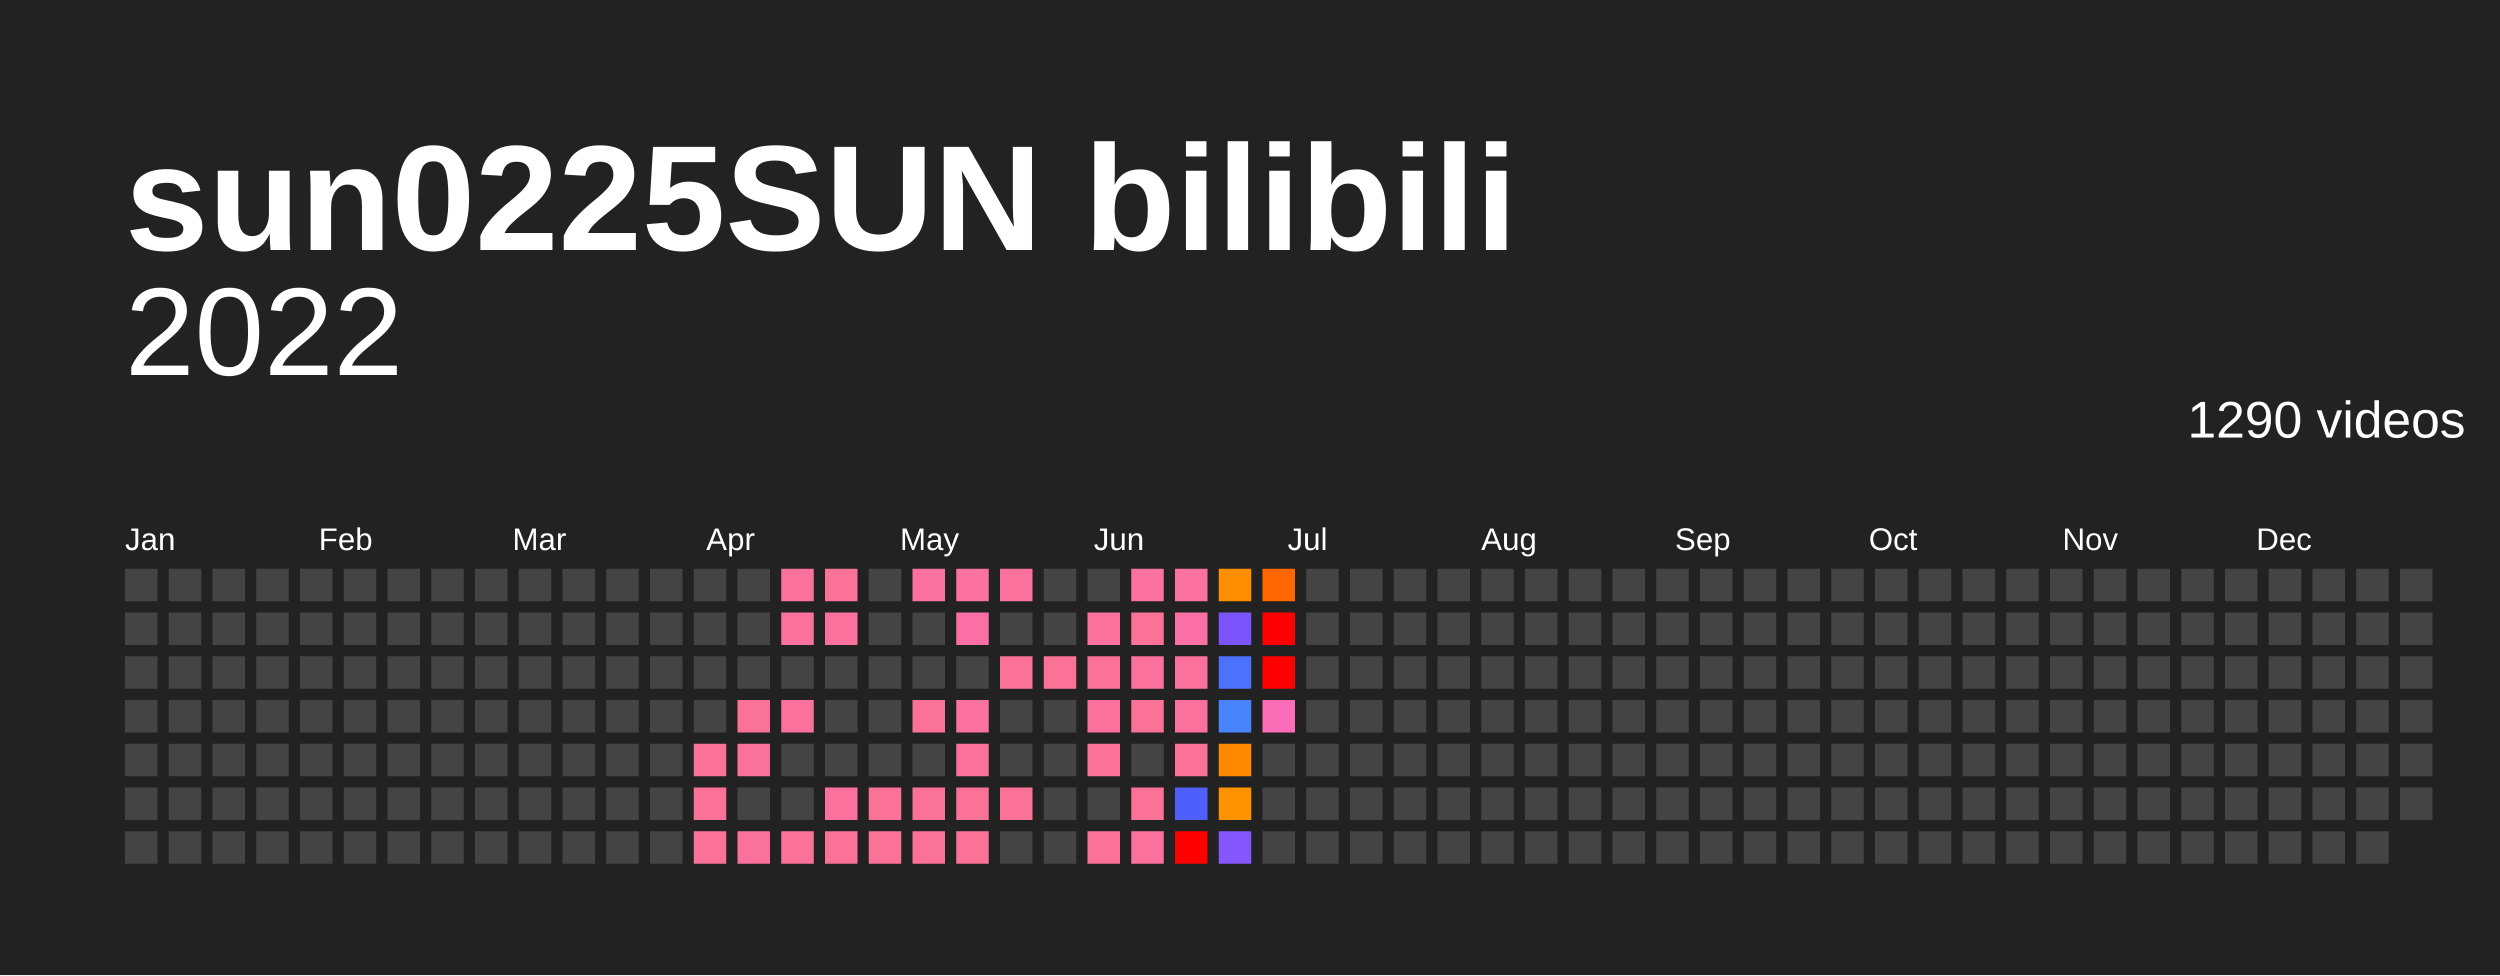
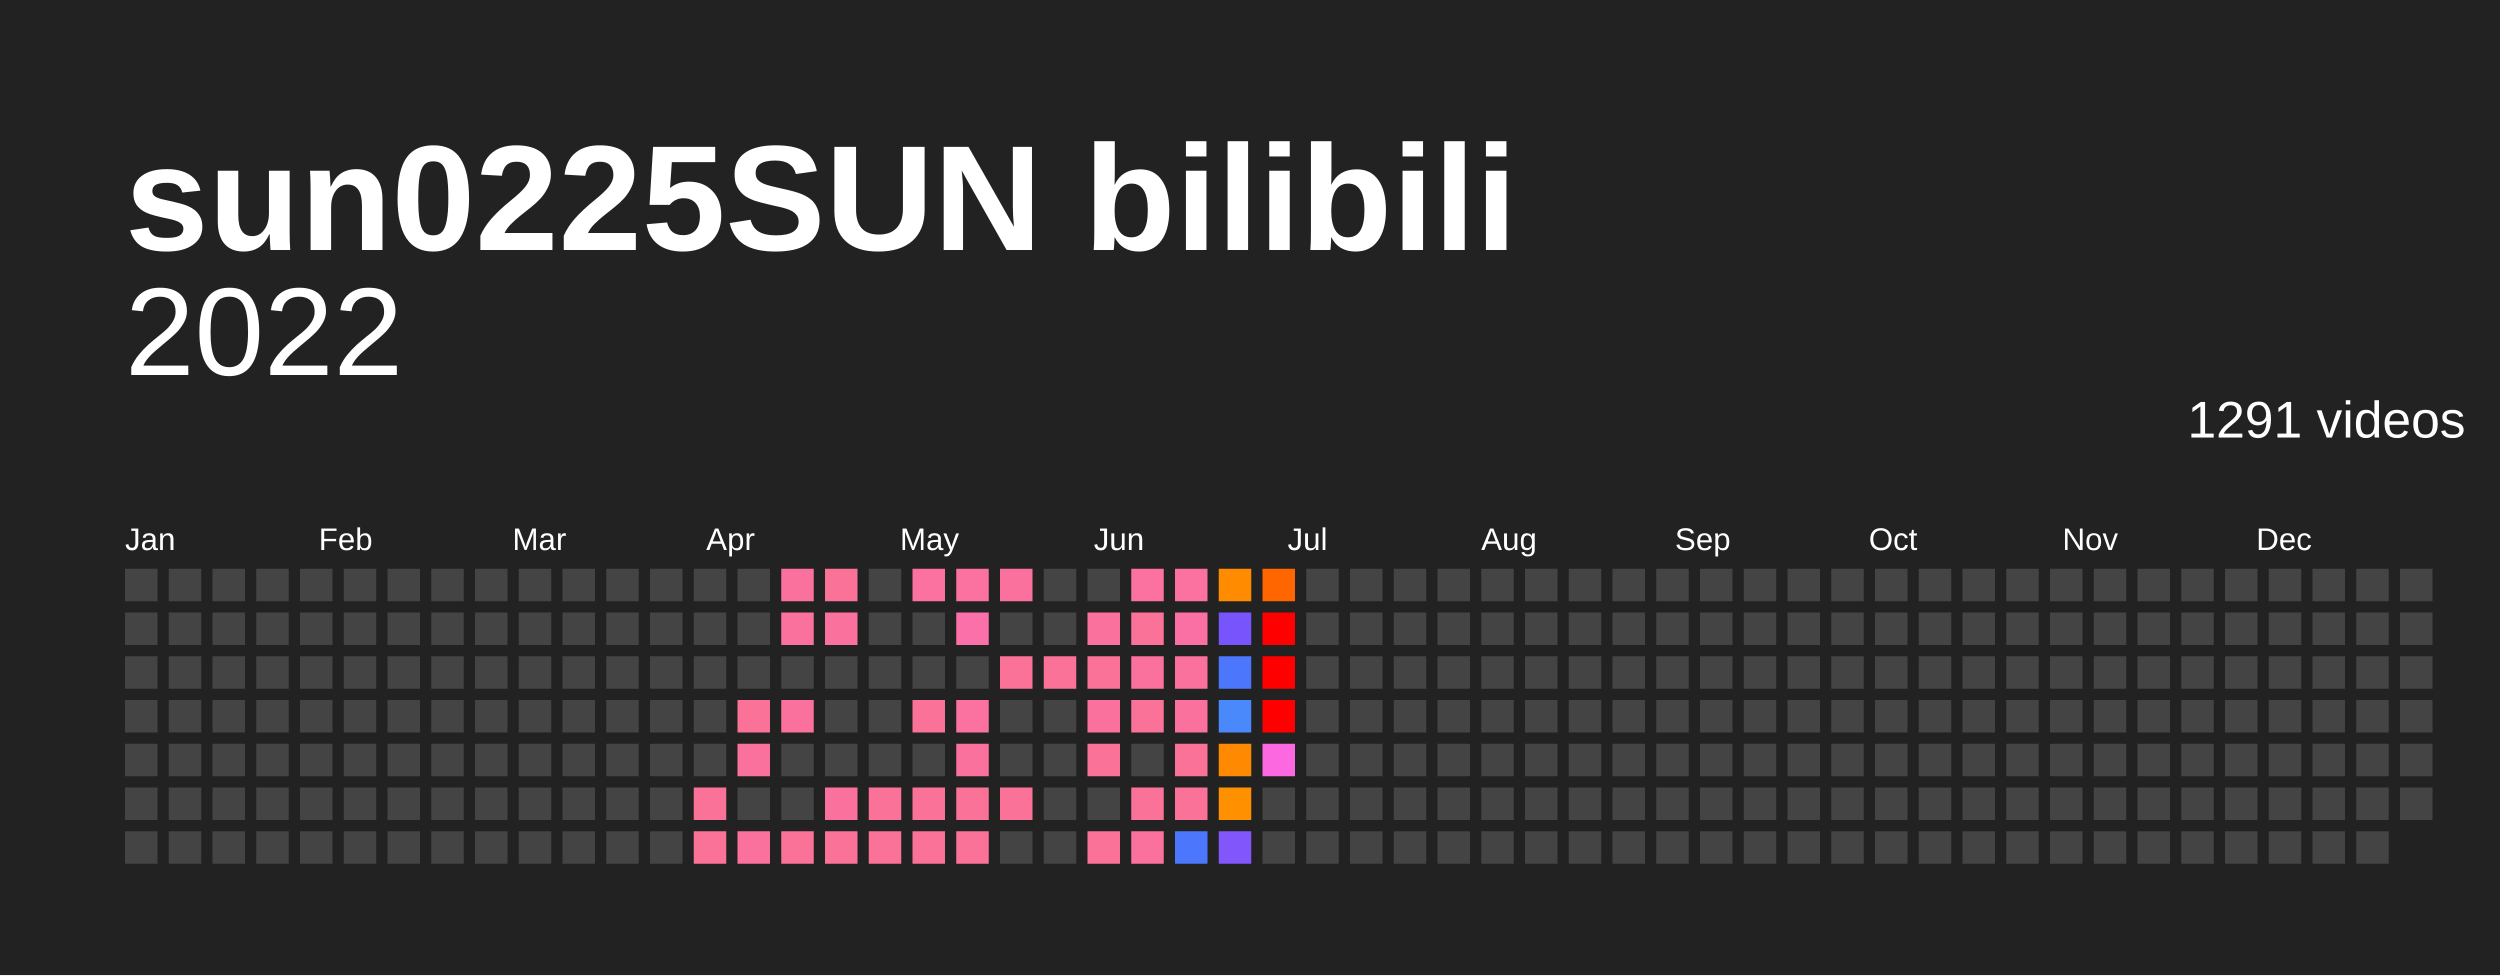
<svg xmlns="http://www.w3.org/2000/svg" baseProfile="full" height="78mm" version="1.1" viewBox="0,0,200,78" width="200mm">
  <defs />
  <rect fill="#222222" height="78" width="200" x="0" y="0" />
  <text fill="#FFFFFF" style="font-size:12px; font-family:Arial; font-weight:bold;" x="10" y="20">sun0225SUN bilibili</text>
  <text alignment-baseline="hanging" fill="#FFFFFF" style="font-size:10.0px; font-family:Arial;" x="10" y="30">2022</text>
-   <text alignment-baseline="hanging" fill="#FFFFFF" style="font-size:4.125px; font-family:Arial;" x="175" y="35">1290 videos</text>
+   <text alignment-baseline="hanging" fill="#FFFFFF" style="font-size:4.125px; font-family:Arial;" x="175" y="35">1291 videos</text>
  <text fill="#FFFFFF" style="font-size:2.5px; font-family:Arial" x="10.0" y="44">Jan</text>
  <text fill="#FFFFFF" style="font-size:2.5px; font-family:Arial" x="25.5" y="44">Feb</text>
  <text fill="#FFFFFF" style="font-size:2.5px; font-family:Arial" x="41.0" y="44">Mar</text>
  <text fill="#FFFFFF" style="font-size:2.5px; font-family:Arial" x="56.5" y="44">Apr</text>
  <text fill="#FFFFFF" style="font-size:2.5px; font-family:Arial" x="72.0" y="44">May</text>
  <text fill="#FFFFFF" style="font-size:2.5px; font-family:Arial" x="87.5" y="44">Jun</text>
  <text fill="#FFFFFF" style="font-size:2.5px; font-family:Arial" x="103.0" y="44">Jul</text>
  <text fill="#FFFFFF" style="font-size:2.5px; font-family:Arial" x="118.5" y="44">Aug</text>
  <text fill="#FFFFFF" style="font-size:2.5px; font-family:Arial" x="134.0" y="44">Sep</text>
  <text fill="#FFFFFF" style="font-size:2.5px; font-family:Arial" x="149.5" y="44">Oct</text>
  <text fill="#FFFFFF" style="font-size:2.5px; font-family:Arial" x="165.0" y="44">Nov</text>
  <text fill="#FFFFFF" style="font-size:2.5px; font-family:Arial" x="180.5" y="44">Dec</text>
  <rect fill="#444444" height="2.6" width="2.6" x="10.0" y="45.5" />
  <rect fill="#444444" height="2.6" width="2.6" x="10.0" y="49.0" />
  <rect fill="#444444" height="2.6" width="2.6" x="10.0" y="52.5" />
  <rect fill="#444444" height="2.6" width="2.6" x="10.0" y="56.0" />
  <rect fill="#444444" height="2.6" width="2.6" x="10.0" y="59.5" />
  <rect fill="#444444" height="2.6" width="2.6" x="10.0" y="63.0" />
  <rect fill="#444444" height="2.6" width="2.6" x="10.0" y="66.5" />
  <rect fill="#444444" height="2.6" width="2.6" x="13.5" y="45.5" />
  <rect fill="#444444" height="2.6" width="2.6" x="13.5" y="49.0" />
  <rect fill="#444444" height="2.6" width="2.6" x="13.5" y="52.5" />
  <rect fill="#444444" height="2.6" width="2.6" x="13.5" y="56.0" />
  <rect fill="#444444" height="2.6" width="2.6" x="13.5" y="59.5" />
  <rect fill="#444444" height="2.6" width="2.6" x="13.5" y="63.0" />
  <rect fill="#444444" height="2.6" width="2.6" x="13.5" y="66.5" />
  <rect fill="#444444" height="2.6" width="2.6" x="17.0" y="45.5" />
  <rect fill="#444444" height="2.6" width="2.6" x="17.0" y="49.0" />
  <rect fill="#444444" height="2.6" width="2.6" x="17.0" y="52.5" />
  <rect fill="#444444" height="2.6" width="2.6" x="17.0" y="56.0" />
  <rect fill="#444444" height="2.6" width="2.6" x="17.0" y="59.5" />
  <rect fill="#444444" height="2.6" width="2.6" x="17.0" y="63.0" />
  <rect fill="#444444" height="2.6" width="2.6" x="17.0" y="66.5" />
  <rect fill="#444444" height="2.6" width="2.6" x="20.5" y="45.5" />
  <rect fill="#444444" height="2.6" width="2.6" x="20.5" y="49.0" />
  <rect fill="#444444" height="2.6" width="2.6" x="20.5" y="52.5" />
  <rect fill="#444444" height="2.6" width="2.6" x="20.5" y="56.0" />
  <rect fill="#444444" height="2.6" width="2.6" x="20.5" y="59.5" />
  <rect fill="#444444" height="2.6" width="2.6" x="20.5" y="63.0" />
  <rect fill="#444444" height="2.6" width="2.6" x="20.5" y="66.5" />
  <rect fill="#444444" height="2.6" width="2.6" x="24.0" y="45.5" />
  <rect fill="#444444" height="2.6" width="2.6" x="24.0" y="49.0" />
  <rect fill="#444444" height="2.6" width="2.6" x="24.0" y="52.5" />
  <rect fill="#444444" height="2.6" width="2.6" x="24.0" y="56.0" />
  <rect fill="#444444" height="2.6" width="2.6" x="24.0" y="59.5" />
  <rect fill="#444444" height="2.6" width="2.6" x="24.0" y="63.0" />
  <rect fill="#444444" height="2.6" width="2.6" x="24.0" y="66.5" />
  <rect fill="#444444" height="2.6" width="2.6" x="27.5" y="45.5" />
  <rect fill="#444444" height="2.6" width="2.6" x="27.5" y="49.0" />
  <rect fill="#444444" height="2.6" width="2.6" x="27.5" y="52.5" />
  <rect fill="#444444" height="2.6" width="2.6" x="27.5" y="56.0" />
  <rect fill="#444444" height="2.6" width="2.6" x="27.5" y="59.5" />
  <rect fill="#444444" height="2.6" width="2.6" x="27.5" y="63.0" />
  <rect fill="#444444" height="2.6" width="2.6" x="27.5" y="66.5" />
  <rect fill="#444444" height="2.6" width="2.6" x="31.0" y="45.5" />
  <rect fill="#444444" height="2.6" width="2.6" x="31.0" y="49.0" />
  <rect fill="#444444" height="2.6" width="2.6" x="31.0" y="52.5" />
  <rect fill="#444444" height="2.6" width="2.6" x="31.0" y="56.0" />
  <rect fill="#444444" height="2.6" width="2.6" x="31.0" y="59.5" />
  <rect fill="#444444" height="2.6" width="2.6" x="31.0" y="63.0" />
  <rect fill="#444444" height="2.6" width="2.6" x="31.0" y="66.5" />
  <rect fill="#444444" height="2.6" width="2.6" x="34.5" y="45.5" />
  <rect fill="#444444" height="2.6" width="2.6" x="34.5" y="49.0" />
  <rect fill="#444444" height="2.6" width="2.6" x="34.5" y="52.5" />
  <rect fill="#444444" height="2.6" width="2.6" x="34.5" y="56.0" />
  <rect fill="#444444" height="2.6" width="2.6" x="34.5" y="59.5" />
  <rect fill="#444444" height="2.6" width="2.6" x="34.5" y="63.0" />
  <rect fill="#444444" height="2.6" width="2.6" x="34.5" y="66.5" />
  <rect fill="#444444" height="2.6" width="2.6" x="38.0" y="45.5" />
  <rect fill="#444444" height="2.6" width="2.6" x="38.0" y="49.0" />
  <rect fill="#444444" height="2.6" width="2.6" x="38.0" y="52.5" />
  <rect fill="#444444" height="2.6" width="2.6" x="38.0" y="56.0" />
  <rect fill="#444444" height="2.6" width="2.6" x="38.0" y="59.5" />
  <rect fill="#444444" height="2.6" width="2.6" x="38.0" y="63.0" />
  <rect fill="#444444" height="2.6" width="2.6" x="38.0" y="66.5" />
  <rect fill="#444444" height="2.6" width="2.6" x="41.5" y="45.5" />
  <rect fill="#444444" height="2.6" width="2.6" x="41.5" y="49.0" />
  <rect fill="#444444" height="2.6" width="2.6" x="41.5" y="52.5" />
  <rect fill="#444444" height="2.6" width="2.6" x="41.5" y="56.0" />
  <rect fill="#444444" height="2.6" width="2.6" x="41.5" y="59.5" />
  <rect fill="#444444" height="2.6" width="2.6" x="41.5" y="63.0" />
  <rect fill="#444444" height="2.6" width="2.6" x="41.5" y="66.5" />
  <rect fill="#444444" height="2.6" width="2.6" x="45.0" y="45.5" />
  <rect fill="#444444" height="2.6" width="2.6" x="45.0" y="49.0" />
  <rect fill="#444444" height="2.6" width="2.6" x="45.0" y="52.5" />
  <rect fill="#444444" height="2.6" width="2.6" x="45.0" y="56.0" />
  <rect fill="#444444" height="2.6" width="2.6" x="45.0" y="59.5" />
  <rect fill="#444444" height="2.6" width="2.6" x="45.0" y="63.0" />
  <rect fill="#444444" height="2.6" width="2.6" x="45.0" y="66.5" />
  <rect fill="#444444" height="2.6" width="2.6" x="48.5" y="45.5" />
  <rect fill="#444444" height="2.6" width="2.6" x="48.5" y="49.0" />
  <rect fill="#444444" height="2.6" width="2.6" x="48.5" y="52.5" />
  <rect fill="#444444" height="2.6" width="2.6" x="48.5" y="56.0" />
  <rect fill="#444444" height="2.6" width="2.6" x="48.5" y="59.5" />
  <rect fill="#444444" height="2.6" width="2.6" x="48.5" y="63.0" />
  <rect fill="#444444" height="2.6" width="2.6" x="48.5" y="66.5" />
  <rect fill="#444444" height="2.6" width="2.6" x="52.0" y="45.5" />
  <rect fill="#444444" height="2.6" width="2.6" x="52.0" y="49.0" />
  <rect fill="#444444" height="2.6" width="2.6" x="52.0" y="52.5" />
  <rect fill="#444444" height="2.6" width="2.6" x="52.0" y="56.0" />
  <rect fill="#444444" height="2.6" width="2.6" x="52.0" y="59.5" />
  <rect fill="#444444" height="2.6" width="2.6" x="52.0" y="63.0" />
  <rect fill="#444444" height="2.6" width="2.6" x="52.0" y="66.5" />
  <rect fill="#444444" height="2.6" width="2.6" x="55.5" y="45.5" />
  <rect fill="#444444" height="2.6" width="2.6" x="55.5" y="49.0" />
  <rect fill="#444444" height="2.6" width="2.6" x="55.5" y="52.5" />
  <rect fill="#444444" height="2.6" width="2.6" x="55.5" y="56.0" />
-   <rect fill="#fb7299" height="2.6" width="2.6" x="55.5" y="59.5" />
+   <rect fill="#444444" height="2.6" width="2.6" x="55.5" y="59.5" />
  <rect fill="#fb7299" height="2.6" width="2.6" x="55.5" y="63.0" />
  <rect fill="#fb7299" height="2.6" width="2.6" x="55.5" y="66.5" />
  <rect fill="#444444" height="2.6" width="2.6" x="59.0" y="45.5" />
  <rect fill="#444444" height="2.6" width="2.6" x="59.0" y="49.0" />
  <rect fill="#444444" height="2.6" width="2.6" x="59.0" y="52.5" />
  <rect fill="#fb7299" height="2.6" width="2.6" x="59.0" y="56.0" />
  <rect fill="#fb719d" height="2.6" width="2.6" x="59.0" y="59.5" />
  <rect fill="#444444" height="2.6" width="2.6" x="59.0" y="63.0" />
  <rect fill="#fb719d" height="2.6" width="2.6" x="59.0" y="66.5" />
  <rect fill="#fb719d" height="2.6" width="2.6" x="62.5" y="45.5" />
  <rect fill="#fb719d" height="2.6" width="2.6" x="62.5" y="49.0" />
  <rect fill="#444444" height="2.6" width="2.6" x="62.5" y="52.5" />
  <rect fill="#fb719d" height="2.6" width="2.6" x="62.5" y="56.0" />
  <rect fill="#444444" height="2.6" width="2.6" x="62.5" y="59.5" />
  <rect fill="#444444" height="2.6" width="2.6" x="62.5" y="63.0" />
  <rect fill="#fb7299" height="2.6" width="2.6" x="62.5" y="66.5" />
  <rect fill="#fb7299" height="2.6" width="2.6" x="66.0" y="45.5" />
  <rect fill="#fb719d" height="2.6" width="2.6" x="66.0" y="49.0" />
  <rect fill="#444444" height="2.6" width="2.6" x="66.0" y="52.5" />
  <rect fill="#444444" height="2.6" width="2.6" x="66.0" y="56.0" />
  <rect fill="#444444" height="2.6" width="2.6" x="66.0" y="59.5" />
  <rect fill="#fb719d" height="2.6" width="2.6" x="66.0" y="63.0" />
  <rect fill="#fb7299" height="2.6" width="2.6" x="66.0" y="66.5" />
  <rect fill="#444444" height="2.6" width="2.6" x="69.5" y="45.5" />
  <rect fill="#444444" height="2.6" width="2.6" x="69.5" y="49.0" />
  <rect fill="#444444" height="2.6" width="2.6" x="69.5" y="52.5" />
  <rect fill="#444444" height="2.6" width="2.6" x="69.5" y="56.0" />
  <rect fill="#444444" height="2.6" width="2.6" x="69.5" y="59.5" />
  <rect fill="#fb7299" height="2.6" width="2.6" x="69.5" y="63.0" />
  <rect fill="#fb7299" height="2.6" width="2.6" x="69.5" y="66.5" />
  <rect fill="#fb71a0" height="2.6" width="2.6" x="73.0" y="45.5" />
  <rect fill="#444444" height="2.6" width="2.6" x="73.0" y="49.0" />
  <rect fill="#444444" height="2.6" width="2.6" x="73.0" y="52.5" />
  <rect fill="#fb7299" height="2.6" width="2.6" x="73.0" y="56.0" />
  <rect fill="#444444" height="2.6" width="2.6" x="73.0" y="59.5" />
  <rect fill="#fb7299" height="2.6" width="2.6" x="73.0" y="63.0" />
  <rect fill="#fb7299" height="2.6" width="2.6" x="73.0" y="66.5" />
  <rect fill="#fb71a0" height="2.6" width="2.6" x="76.5" y="45.5" />
-   <rect fill="#fb70a4" height="2.6" width="2.6" x="76.5" y="49.0" />
+   <rect fill="#fb70a8" height="2.6" width="2.6" x="76.5" y="49.0" />
  <rect fill="#444444" height="2.6" width="2.6" x="76.5" y="52.5" />
  <rect fill="#fb71a0" height="2.6" width="2.6" x="76.5" y="56.0" />
  <rect fill="#fb719d" height="2.6" width="2.6" x="76.5" y="59.5" />
  <rect fill="#fb7299" height="2.6" width="2.6" x="76.5" y="63.0" />
  <rect fill="#fb7299" height="2.6" width="2.6" x="76.5" y="66.5" />
  <rect fill="#fb719d" height="2.6" width="2.6" x="80.0" y="45.5" />
  <rect fill="#444444" height="2.6" width="2.6" x="80.0" y="49.0" />
  <rect fill="#fb7299" height="2.6" width="2.6" x="80.0" y="52.5" />
  <rect fill="#444444" height="2.6" width="2.6" x="80.0" y="56.0" />
  <rect fill="#444444" height="2.6" width="2.6" x="80.0" y="59.5" />
  <rect fill="#fb7299" height="2.6" width="2.6" x="80.0" y="63.0" />
  <rect fill="#444444" height="2.6" width="2.6" x="80.0" y="66.5" />
  <rect fill="#444444" height="2.6" width="2.6" x="83.5" y="45.5" />
  <rect fill="#444444" height="2.6" width="2.6" x="83.5" y="49.0" />
  <rect fill="#fb7299" height="2.6" width="2.6" x="83.5" y="52.5" />
  <rect fill="#444444" height="2.6" width="2.6" x="83.5" y="56.0" />
  <rect fill="#444444" height="2.6" width="2.6" x="83.5" y="59.5" />
  <rect fill="#444444" height="2.6" width="2.6" x="83.5" y="63.0" />
  <rect fill="#444444" height="2.6" width="2.6" x="83.5" y="66.5" />
  <rect fill="#444444" height="2.6" width="2.6" x="87.0" y="45.5" />
  <rect fill="#fb719d" height="2.6" width="2.6" x="87.0" y="49.0" />
  <rect fill="#fb7299" height="2.6" width="2.6" x="87.0" y="52.5" />
  <rect fill="#fb719d" height="2.6" width="2.6" x="87.0" y="56.0" />
  <rect fill="#fb7299" height="2.6" width="2.6" x="87.0" y="59.5" />
  <rect fill="#444444" height="2.6" width="2.6" x="87.0" y="63.0" />
  <rect fill="#fb7299" height="2.6" width="2.6" x="87.0" y="66.5" />
  <rect fill="#fb71a0" height="2.6" width="2.6" x="90.5" y="45.5" />
  <rect fill="#fb7299" height="2.6" width="2.6" x="90.5" y="49.0" />
  <rect fill="#fb719d" height="2.6" width="2.6" x="90.5" y="52.5" />
  <rect fill="#fb7299" height="2.6" width="2.6" x="90.5" y="56.0" />
  <rect fill="#444444" height="2.6" width="2.6" x="90.5" y="59.5" />
  <rect fill="#fb7299" height="2.6" width="2.6" x="90.5" y="63.0" />
  <rect fill="#fb719d" height="2.6" width="2.6" x="90.5" y="66.5" />
  <rect fill="#fb71a0" height="2.6" width="2.6" x="94.0" y="45.5" />
  <rect fill="#fb70a4" height="2.6" width="2.6" x="94.0" y="49.0" />
  <rect fill="#fb719d" height="2.6" width="2.6" x="94.0" y="52.5" />
  <rect fill="#fb719d" height="2.6" width="2.6" x="94.0" y="56.0" />
  <rect fill="#fb7299" height="2.6" width="2.6" x="94.0" y="59.5" />
-   <rect fill="#4f5ffc" height="2.6" width="2.6" x="94.0" y="63.0" />
-   <rect fill="red" height="2.6" width="2.6" x="94.0" y="66.5" />
-   <rect fill="#ff8e00" height="2.6" width="2.6" x="97.5" y="45.5" />
-   <rect fill="#7b55fb" height="2.6" width="2.6" x="97.5" y="49.0" />
-   <rect fill="#4c71fc" height="2.6" width="2.6" x="97.5" y="52.5" />
-   <rect fill="#4a84fc" height="2.6" width="2.6" x="97.5" y="56.0" />
-   <rect fill="#ff8a00" height="2.6" width="2.6" x="97.5" y="59.5" />
-   <rect fill="#ff9200" height="2.6" width="2.6" x="97.5" y="63.0" />
-   <rect fill="#8556fb" height="2.6" width="2.6" x="97.5" y="66.5" />
-   <rect fill="#ff6800" height="2.6" width="2.6" x="101.0" y="45.5" />
+   <rect fill="#fb7299" height="2.6" width="2.6" x="94.0" y="63.0" />
+   <rect fill="#4c76fc" height="2.6" width="2.6" x="94.0" y="66.5" />
+   <rect fill="#ff8c00" height="2.6" width="2.6" x="97.5" y="45.5" />
+   <rect fill="#7754fb" height="2.6" width="2.6" x="97.5" y="49.0" />
+   <rect fill="#4c76fc" height="2.6" width="2.6" x="97.5" y="52.5" />
+   <rect fill="#4989fc" height="2.6" width="2.6" x="97.5" y="56.0" />
+   <rect fill="#ff8900" height="2.6" width="2.6" x="97.5" y="59.5" />
+   <rect fill="#ff9000" height="2.6" width="2.6" x="97.5" y="63.0" />
+   <rect fill="#8156fb" height="2.6" width="2.6" x="97.5" y="66.5" />
+   <rect fill="#ff6600" height="2.6" width="2.6" x="101.0" y="45.5" />
  <rect fill="red" height="2.6" width="2.6" x="101.0" y="49.0" />
  <rect fill="red" height="2.6" width="2.6" x="101.0" y="52.5" />
-   <rect fill="#fb6db7" height="2.6" width="2.6" x="101.0" y="56.0" />
-   <rect fill="#444444" height="2.6" width="2.6" x="101.0" y="59.5" />
+   <rect fill="red" height="2.6" width="2.6" x="101.0" y="56.0" />
+   <rect fill="#fb68e0" height="2.6" width="2.6" x="101.0" y="59.5" />
  <rect fill="#444444" height="2.6" width="2.6" x="101.0" y="63.0" />
  <rect fill="#444444" height="2.6" width="2.6" x="101.0" y="66.5" />
  <rect fill="#444444" height="2.6" width="2.6" x="104.5" y="45.5" />
  <rect fill="#444444" height="2.6" width="2.6" x="104.5" y="49.0" />
  <rect fill="#444444" height="2.6" width="2.6" x="104.5" y="52.5" />
  <rect fill="#444444" height="2.6" width="2.6" x="104.5" y="56.0" />
  <rect fill="#444444" height="2.6" width="2.6" x="104.5" y="59.5" />
  <rect fill="#444444" height="2.6" width="2.6" x="104.5" y="63.0" />
  <rect fill="#444444" height="2.6" width="2.6" x="104.5" y="66.5" />
  <rect fill="#444444" height="2.6" width="2.6" x="108.0" y="45.5" />
  <rect fill="#444444" height="2.6" width="2.6" x="108.0" y="49.0" />
  <rect fill="#444444" height="2.6" width="2.6" x="108.0" y="52.5" />
  <rect fill="#444444" height="2.6" width="2.6" x="108.0" y="56.0" />
  <rect fill="#444444" height="2.6" width="2.6" x="108.0" y="59.5" />
  <rect fill="#444444" height="2.6" width="2.6" x="108.0" y="63.0" />
  <rect fill="#444444" height="2.6" width="2.6" x="108.0" y="66.5" />
  <rect fill="#444444" height="2.6" width="2.6" x="111.5" y="45.5" />
  <rect fill="#444444" height="2.6" width="2.6" x="111.5" y="49.0" />
  <rect fill="#444444" height="2.6" width="2.6" x="111.5" y="52.5" />
  <rect fill="#444444" height="2.6" width="2.6" x="111.5" y="56.0" />
  <rect fill="#444444" height="2.6" width="2.6" x="111.5" y="59.5" />
  <rect fill="#444444" height="2.6" width="2.6" x="111.5" y="63.0" />
  <rect fill="#444444" height="2.6" width="2.6" x="111.5" y="66.5" />
  <rect fill="#444444" height="2.6" width="2.6" x="115.0" y="45.5" />
  <rect fill="#444444" height="2.6" width="2.6" x="115.0" y="49.0" />
  <rect fill="#444444" height="2.6" width="2.6" x="115.0" y="52.5" />
  <rect fill="#444444" height="2.6" width="2.6" x="115.0" y="56.0" />
  <rect fill="#444444" height="2.6" width="2.6" x="115.0" y="59.5" />
  <rect fill="#444444" height="2.6" width="2.6" x="115.0" y="63.0" />
  <rect fill="#444444" height="2.6" width="2.6" x="115.0" y="66.5" />
  <rect fill="#444444" height="2.6" width="2.6" x="118.5" y="45.5" />
  <rect fill="#444444" height="2.6" width="2.6" x="118.5" y="49.0" />
  <rect fill="#444444" height="2.6" width="2.6" x="118.5" y="52.5" />
  <rect fill="#444444" height="2.6" width="2.6" x="118.5" y="56.0" />
  <rect fill="#444444" height="2.6" width="2.6" x="118.5" y="59.5" />
  <rect fill="#444444" height="2.6" width="2.6" x="118.5" y="63.0" />
  <rect fill="#444444" height="2.6" width="2.6" x="118.5" y="66.5" />
  <rect fill="#444444" height="2.6" width="2.6" x="122.0" y="45.5" />
  <rect fill="#444444" height="2.6" width="2.6" x="122.0" y="49.0" />
  <rect fill="#444444" height="2.6" width="2.6" x="122.0" y="52.5" />
  <rect fill="#444444" height="2.6" width="2.6" x="122.0" y="56.0" />
  <rect fill="#444444" height="2.6" width="2.6" x="122.0" y="59.5" />
  <rect fill="#444444" height="2.6" width="2.6" x="122.0" y="63.0" />
  <rect fill="#444444" height="2.6" width="2.6" x="122.0" y="66.5" />
  <rect fill="#444444" height="2.6" width="2.6" x="125.5" y="45.5" />
  <rect fill="#444444" height="2.6" width="2.6" x="125.5" y="49.0" />
  <rect fill="#444444" height="2.6" width="2.6" x="125.5" y="52.5" />
  <rect fill="#444444" height="2.6" width="2.6" x="125.5" y="56.0" />
  <rect fill="#444444" height="2.6" width="2.6" x="125.5" y="59.5" />
  <rect fill="#444444" height="2.6" width="2.6" x="125.5" y="63.0" />
  <rect fill="#444444" height="2.6" width="2.6" x="125.5" y="66.5" />
  <rect fill="#444444" height="2.6" width="2.6" x="129.0" y="45.5" />
  <rect fill="#444444" height="2.6" width="2.6" x="129.0" y="49.0" />
  <rect fill="#444444" height="2.6" width="2.6" x="129.0" y="52.5" />
  <rect fill="#444444" height="2.6" width="2.6" x="129.0" y="56.0" />
  <rect fill="#444444" height="2.6" width="2.6" x="129.0" y="59.5" />
  <rect fill="#444444" height="2.6" width="2.6" x="129.0" y="63.0" />
  <rect fill="#444444" height="2.6" width="2.6" x="129.0" y="66.5" />
  <rect fill="#444444" height="2.6" width="2.6" x="132.5" y="45.5" />
  <rect fill="#444444" height="2.6" width="2.6" x="132.5" y="49.0" />
  <rect fill="#444444" height="2.6" width="2.6" x="132.5" y="52.5" />
  <rect fill="#444444" height="2.6" width="2.6" x="132.5" y="56.0" />
  <rect fill="#444444" height="2.6" width="2.6" x="132.5" y="59.5" />
  <rect fill="#444444" height="2.6" width="2.6" x="132.5" y="63.0" />
  <rect fill="#444444" height="2.6" width="2.6" x="132.5" y="66.5" />
  <rect fill="#444444" height="2.6" width="2.6" x="136.0" y="45.5" />
  <rect fill="#444444" height="2.6" width="2.6" x="136.0" y="49.0" />
  <rect fill="#444444" height="2.6" width="2.6" x="136.0" y="52.5" />
  <rect fill="#444444" height="2.6" width="2.6" x="136.0" y="56.0" />
  <rect fill="#444444" height="2.6" width="2.6" x="136.0" y="59.5" />
  <rect fill="#444444" height="2.6" width="2.6" x="136.0" y="63.0" />
  <rect fill="#444444" height="2.6" width="2.6" x="136.0" y="66.5" />
  <rect fill="#444444" height="2.6" width="2.6" x="139.5" y="45.5" />
  <rect fill="#444444" height="2.6" width="2.6" x="139.5" y="49.0" />
  <rect fill="#444444" height="2.6" width="2.6" x="139.5" y="52.5" />
  <rect fill="#444444" height="2.6" width="2.6" x="139.5" y="56.0" />
  <rect fill="#444444" height="2.6" width="2.6" x="139.5" y="59.5" />
  <rect fill="#444444" height="2.6" width="2.6" x="139.5" y="63.0" />
  <rect fill="#444444" height="2.6" width="2.6" x="139.5" y="66.5" />
  <rect fill="#444444" height="2.6" width="2.6" x="143.0" y="45.5" />
  <rect fill="#444444" height="2.6" width="2.6" x="143.0" y="49.0" />
  <rect fill="#444444" height="2.6" width="2.6" x="143.0" y="52.5" />
  <rect fill="#444444" height="2.6" width="2.6" x="143.0" y="56.0" />
  <rect fill="#444444" height="2.6" width="2.6" x="143.0" y="59.5" />
  <rect fill="#444444" height="2.6" width="2.6" x="143.0" y="63.0" />
  <rect fill="#444444" height="2.6" width="2.6" x="143.0" y="66.5" />
  <rect fill="#444444" height="2.6" width="2.6" x="146.5" y="45.5" />
  <rect fill="#444444" height="2.6" width="2.6" x="146.5" y="49.0" />
  <rect fill="#444444" height="2.6" width="2.6" x="146.5" y="52.5" />
  <rect fill="#444444" height="2.6" width="2.6" x="146.5" y="56.0" />
  <rect fill="#444444" height="2.6" width="2.6" x="146.5" y="59.5" />
  <rect fill="#444444" height="2.6" width="2.6" x="146.5" y="63.0" />
  <rect fill="#444444" height="2.6" width="2.6" x="146.5" y="66.5" />
  <rect fill="#444444" height="2.6" width="2.6" x="150.0" y="45.5" />
  <rect fill="#444444" height="2.6" width="2.6" x="150.0" y="49.0" />
  <rect fill="#444444" height="2.6" width="2.6" x="150.0" y="52.5" />
  <rect fill="#444444" height="2.6" width="2.6" x="150.0" y="56.0" />
  <rect fill="#444444" height="2.6" width="2.6" x="150.0" y="59.5" />
  <rect fill="#444444" height="2.6" width="2.6" x="150.0" y="63.0" />
  <rect fill="#444444" height="2.6" width="2.6" x="150.0" y="66.5" />
  <rect fill="#444444" height="2.6" width="2.6" x="153.5" y="45.5" />
  <rect fill="#444444" height="2.6" width="2.6" x="153.5" y="49.0" />
  <rect fill="#444444" height="2.6" width="2.6" x="153.5" y="52.5" />
  <rect fill="#444444" height="2.6" width="2.6" x="153.5" y="56.0" />
  <rect fill="#444444" height="2.6" width="2.6" x="153.5" y="59.5" />
  <rect fill="#444444" height="2.6" width="2.6" x="153.5" y="63.0" />
  <rect fill="#444444" height="2.6" width="2.6" x="153.5" y="66.5" />
  <rect fill="#444444" height="2.6" width="2.6" x="157.0" y="45.5" />
  <rect fill="#444444" height="2.6" width="2.6" x="157.0" y="49.0" />
  <rect fill="#444444" height="2.6" width="2.6" x="157.0" y="52.5" />
  <rect fill="#444444" height="2.6" width="2.6" x="157.0" y="56.0" />
  <rect fill="#444444" height="2.6" width="2.6" x="157.0" y="59.5" />
  <rect fill="#444444" height="2.6" width="2.6" x="157.0" y="63.0" />
  <rect fill="#444444" height="2.6" width="2.6" x="157.0" y="66.5" />
  <rect fill="#444444" height="2.6" width="2.6" x="160.5" y="45.5" />
  <rect fill="#444444" height="2.6" width="2.6" x="160.5" y="49.0" />
  <rect fill="#444444" height="2.6" width="2.6" x="160.5" y="52.5" />
  <rect fill="#444444" height="2.6" width="2.6" x="160.5" y="56.0" />
  <rect fill="#444444" height="2.6" width="2.6" x="160.5" y="59.5" />
  <rect fill="#444444" height="2.6" width="2.6" x="160.5" y="63.0" />
  <rect fill="#444444" height="2.6" width="2.6" x="160.5" y="66.5" />
  <rect fill="#444444" height="2.6" width="2.6" x="164.0" y="45.5" />
  <rect fill="#444444" height="2.6" width="2.6" x="164.0" y="49.0" />
  <rect fill="#444444" height="2.6" width="2.6" x="164.0" y="52.5" />
  <rect fill="#444444" height="2.6" width="2.6" x="164.0" y="56.0" />
  <rect fill="#444444" height="2.6" width="2.6" x="164.0" y="59.5" />
  <rect fill="#444444" height="2.6" width="2.6" x="164.0" y="63.0" />
  <rect fill="#444444" height="2.6" width="2.6" x="164.0" y="66.5" />
  <rect fill="#444444" height="2.6" width="2.6" x="167.5" y="45.5" />
  <rect fill="#444444" height="2.6" width="2.6" x="167.5" y="49.0" />
  <rect fill="#444444" height="2.6" width="2.6" x="167.5" y="52.5" />
  <rect fill="#444444" height="2.6" width="2.6" x="167.5" y="56.0" />
  <rect fill="#444444" height="2.6" width="2.6" x="167.5" y="59.5" />
  <rect fill="#444444" height="2.6" width="2.6" x="167.5" y="63.0" />
  <rect fill="#444444" height="2.6" width="2.6" x="167.5" y="66.5" />
  <rect fill="#444444" height="2.6" width="2.6" x="171.0" y="45.5" />
  <rect fill="#444444" height="2.6" width="2.6" x="171.0" y="49.0" />
  <rect fill="#444444" height="2.6" width="2.6" x="171.0" y="52.5" />
  <rect fill="#444444" height="2.6" width="2.6" x="171.0" y="56.0" />
  <rect fill="#444444" height="2.6" width="2.6" x="171.0" y="59.5" />
  <rect fill="#444444" height="2.6" width="2.6" x="171.0" y="63.0" />
  <rect fill="#444444" height="2.6" width="2.6" x="171.0" y="66.5" />
  <rect fill="#444444" height="2.6" width="2.6" x="174.5" y="45.5" />
  <rect fill="#444444" height="2.6" width="2.6" x="174.5" y="49.0" />
  <rect fill="#444444" height="2.6" width="2.6" x="174.5" y="52.5" />
  <rect fill="#444444" height="2.6" width="2.6" x="174.5" y="56.0" />
  <rect fill="#444444" height="2.6" width="2.6" x="174.5" y="59.5" />
  <rect fill="#444444" height="2.6" width="2.6" x="174.5" y="63.0" />
  <rect fill="#444444" height="2.6" width="2.6" x="174.5" y="66.5" />
  <rect fill="#444444" height="2.6" width="2.6" x="178.0" y="45.5" />
  <rect fill="#444444" height="2.6" width="2.6" x="178.0" y="49.0" />
  <rect fill="#444444" height="2.6" width="2.6" x="178.0" y="52.5" />
  <rect fill="#444444" height="2.6" width="2.6" x="178.0" y="56.0" />
  <rect fill="#444444" height="2.6" width="2.6" x="178.0" y="59.5" />
  <rect fill="#444444" height="2.6" width="2.6" x="178.0" y="63.0" />
  <rect fill="#444444" height="2.6" width="2.6" x="178.0" y="66.5" />
  <rect fill="#444444" height="2.6" width="2.6" x="181.5" y="45.5" />
  <rect fill="#444444" height="2.6" width="2.6" x="181.5" y="49.0" />
  <rect fill="#444444" height="2.6" width="2.6" x="181.5" y="52.5" />
  <rect fill="#444444" height="2.6" width="2.6" x="181.5" y="56.0" />
  <rect fill="#444444" height="2.6" width="2.6" x="181.5" y="59.5" />
  <rect fill="#444444" height="2.6" width="2.6" x="181.5" y="63.0" />
  <rect fill="#444444" height="2.6" width="2.6" x="181.5" y="66.5" />
  <rect fill="#444444" height="2.6" width="2.6" x="185.0" y="45.5" />
  <rect fill="#444444" height="2.6" width="2.6" x="185.0" y="49.0" />
  <rect fill="#444444" height="2.6" width="2.6" x="185.0" y="52.5" />
  <rect fill="#444444" height="2.6" width="2.6" x="185.0" y="56.0" />
  <rect fill="#444444" height="2.6" width="2.6" x="185.0" y="59.5" />
  <rect fill="#444444" height="2.6" width="2.6" x="185.0" y="63.0" />
  <rect fill="#444444" height="2.6" width="2.6" x="185.0" y="66.5" />
  <rect fill="#444444" height="2.6" width="2.6" x="188.5" y="45.5" />
  <rect fill="#444444" height="2.6" width="2.6" x="188.5" y="49.0" />
  <rect fill="#444444" height="2.6" width="2.6" x="188.5" y="52.5" />
  <rect fill="#444444" height="2.6" width="2.6" x="188.5" y="56.0" />
  <rect fill="#444444" height="2.6" width="2.6" x="188.5" y="59.5" />
  <rect fill="#444444" height="2.6" width="2.6" x="188.5" y="63.0" />
  <rect fill="#444444" height="2.6" width="2.6" x="188.5" y="66.5" />
  <rect fill="#444444" height="2.6" width="2.6" x="192.0" y="45.5" />
  <rect fill="#444444" height="2.6" width="2.6" x="192.0" y="49.0" />
  <rect fill="#444444" height="2.6" width="2.6" x="192.0" y="52.5" />
  <rect fill="#444444" height="2.6" width="2.6" x="192.0" y="56.0" />
  <rect fill="#444444" height="2.6" width="2.6" x="192.0" y="59.5" />
  <rect fill="#444444" height="2.6" width="2.6" x="192.0" y="63.0" />
</svg>
